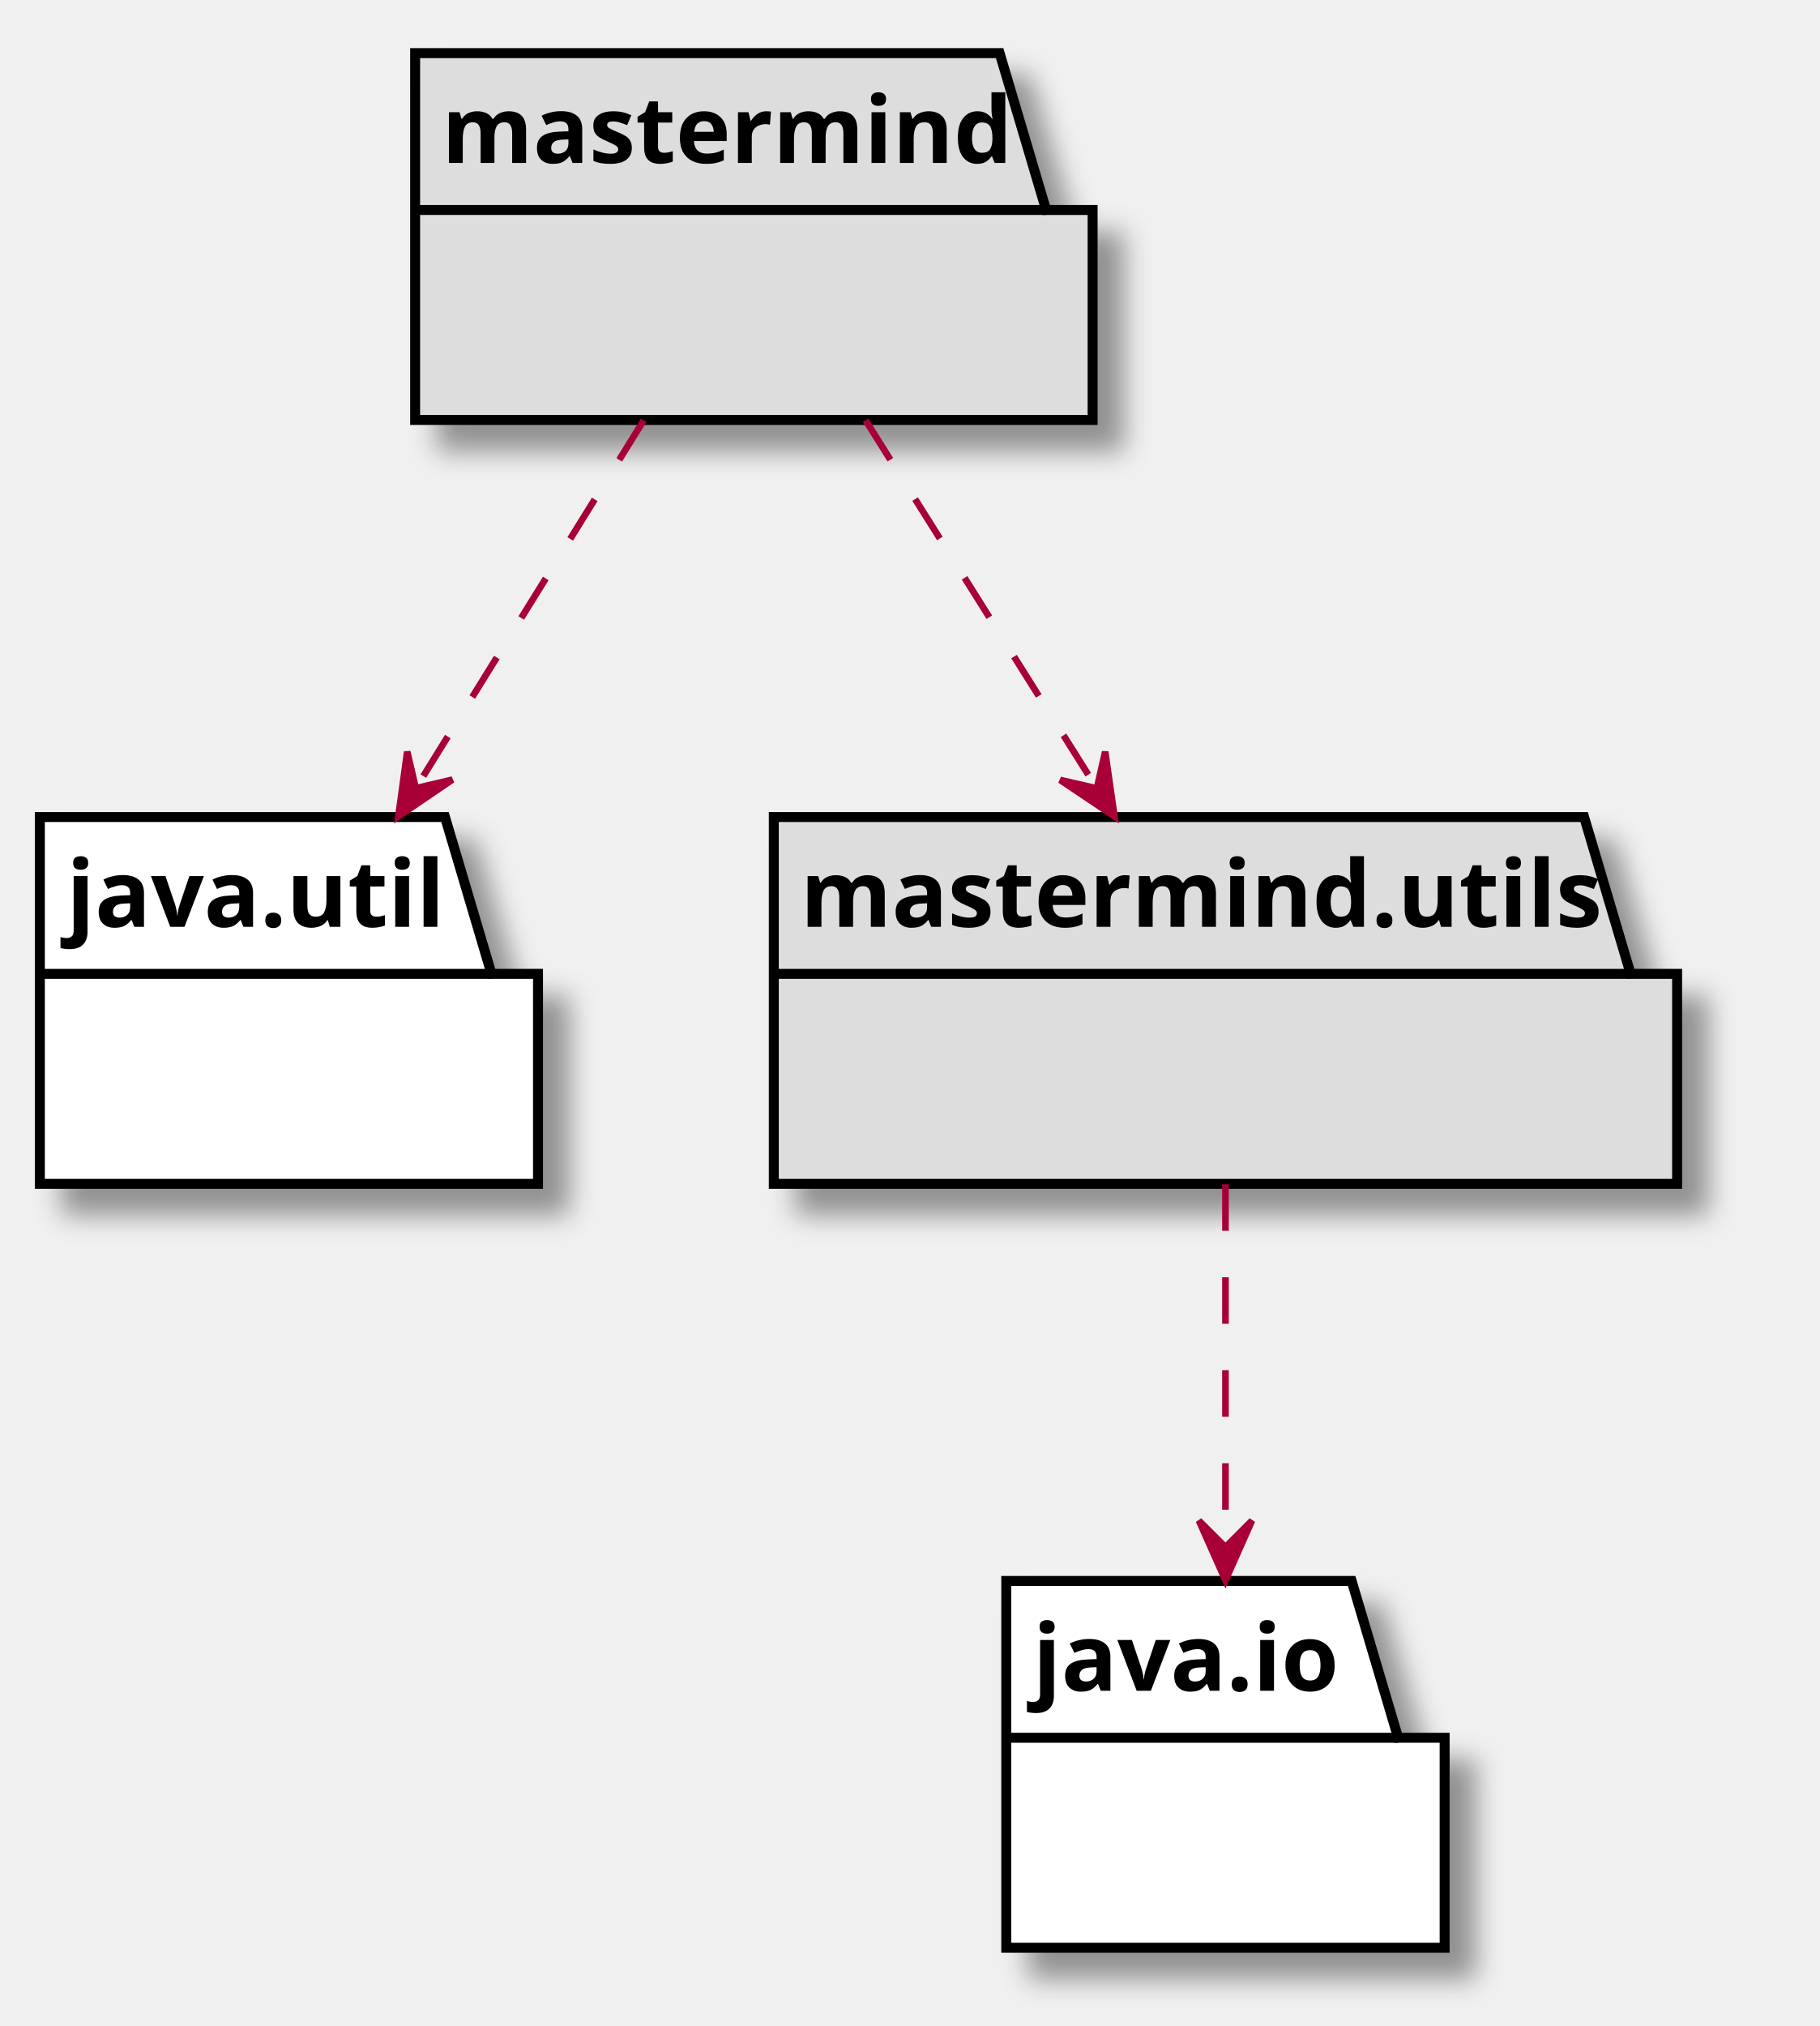
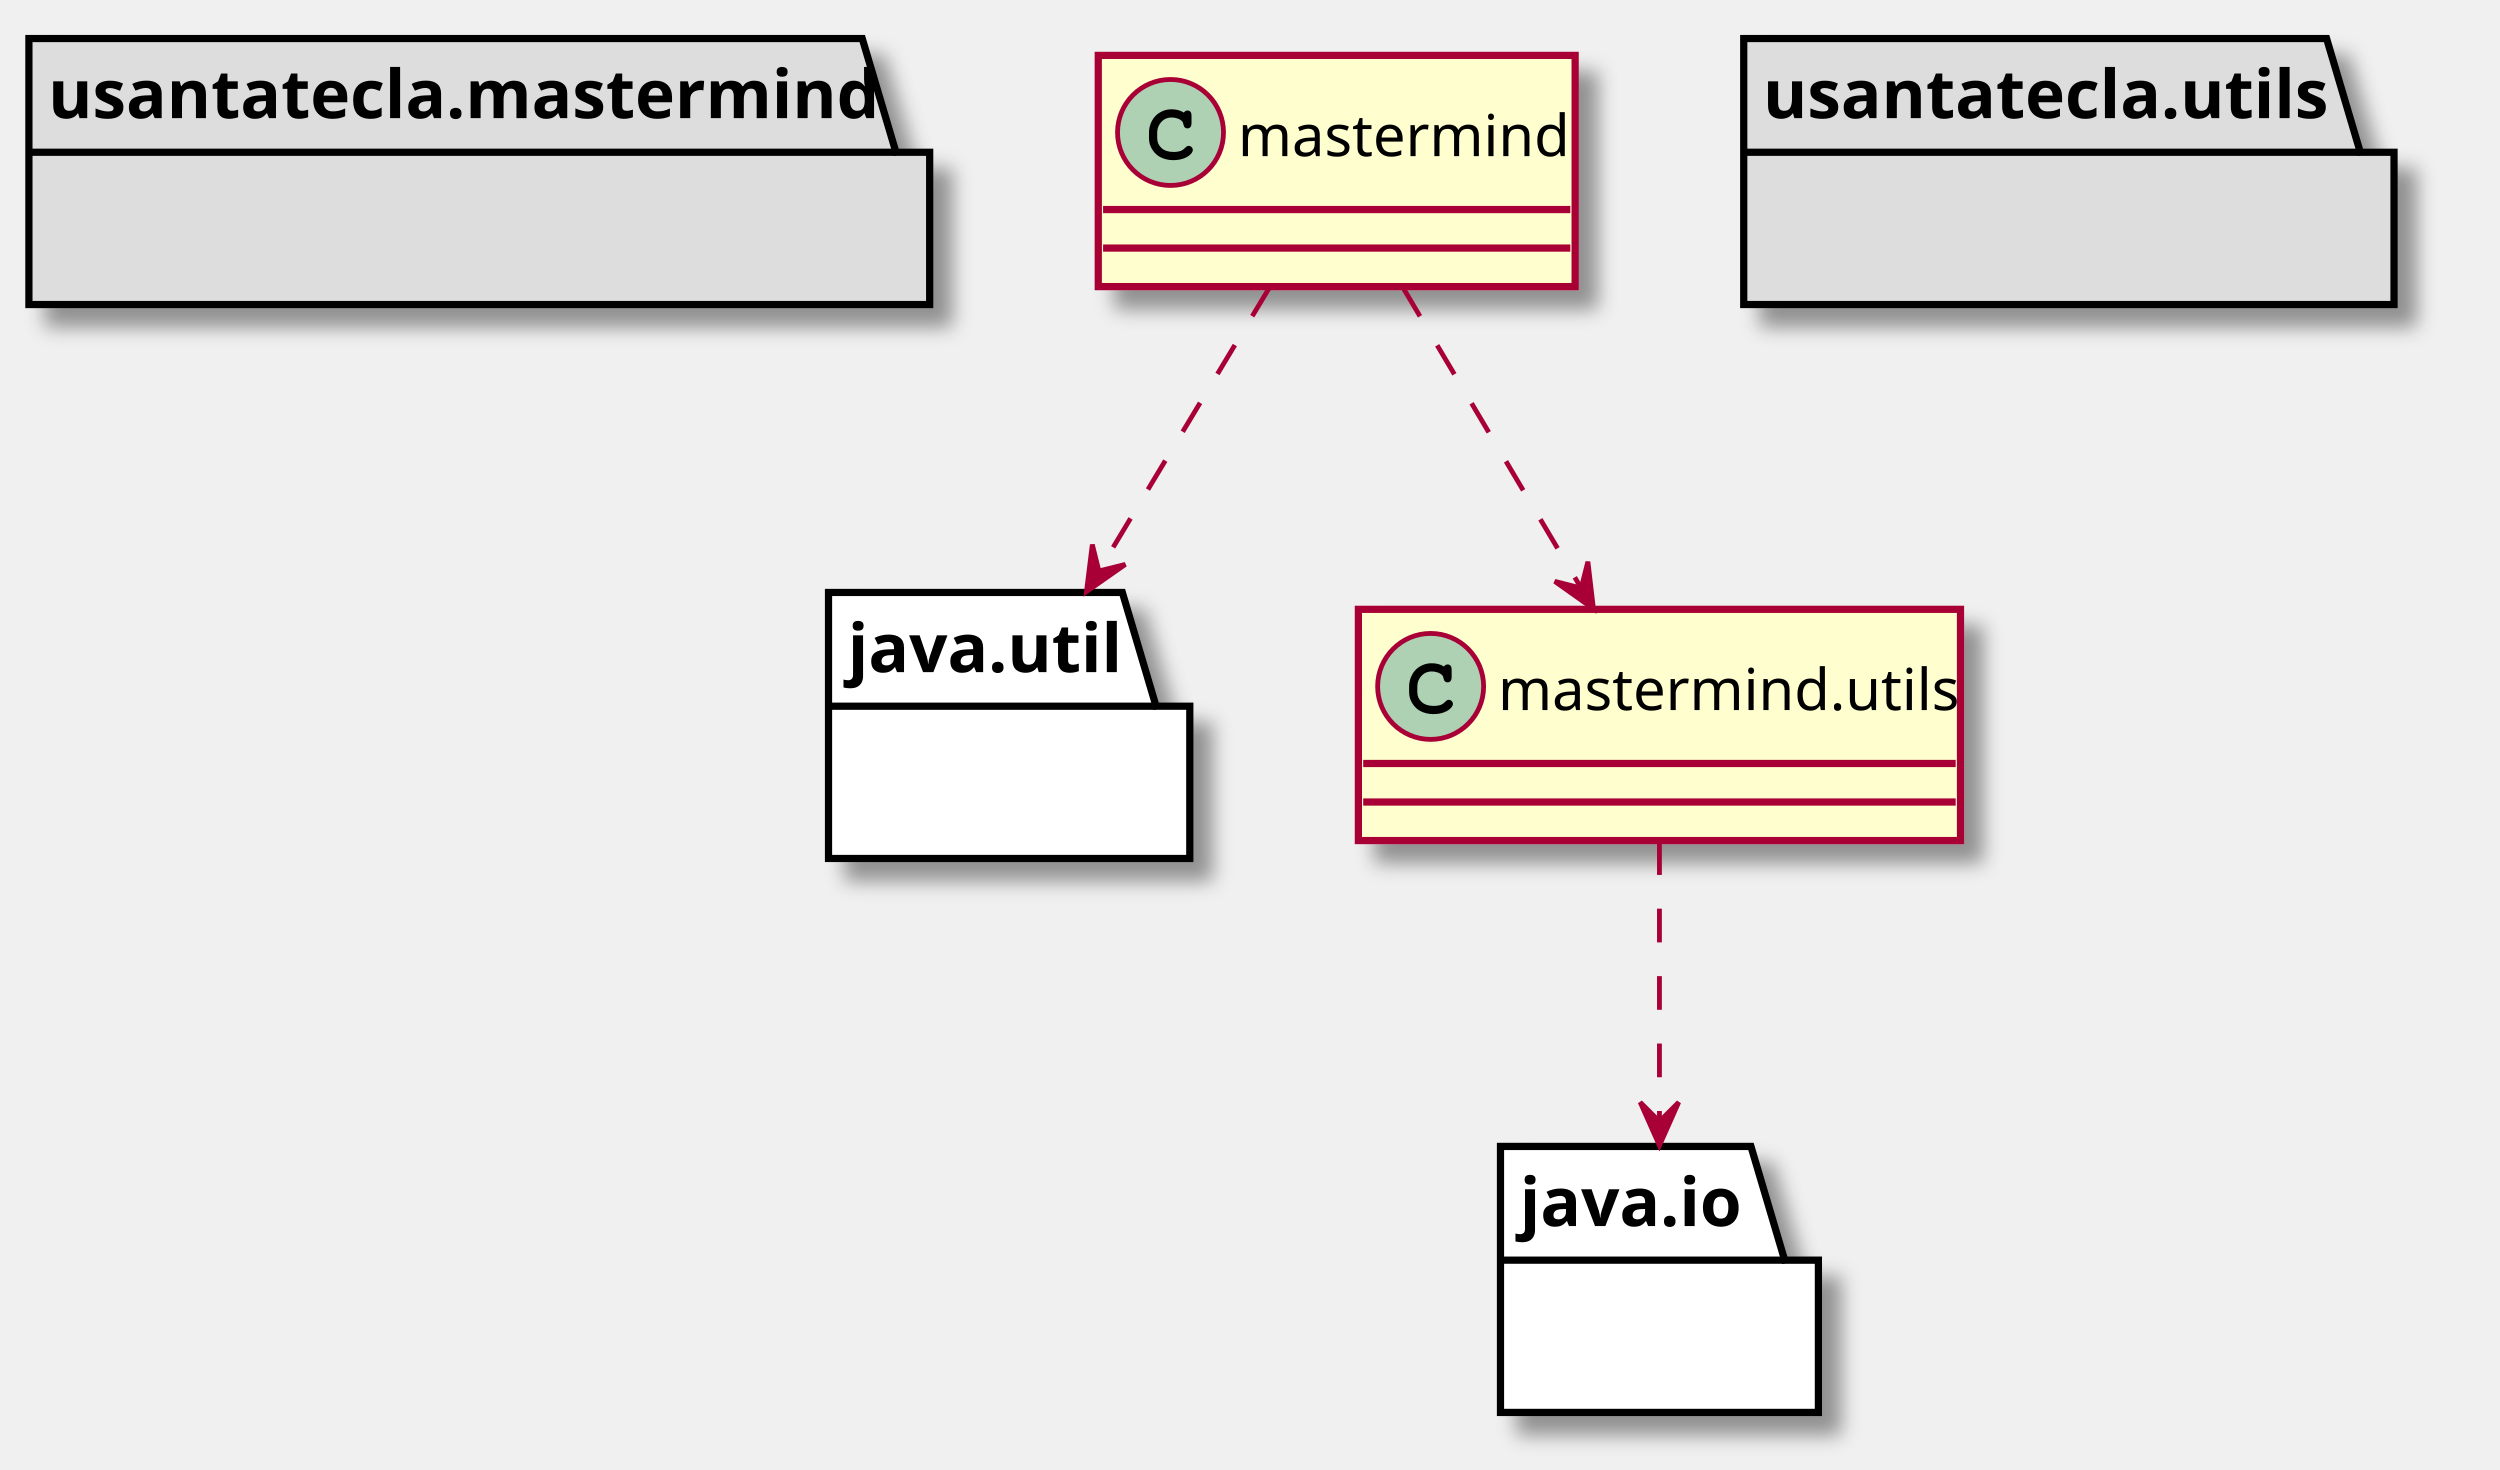
- <svg xmlns="http://www.w3.org/2000/svg" contentScriptType="application/ecmascript" contentStyleType="text/css" height="305px" preserveAspectRatio="none" style="width:274px;height:305px;" version="1.1" viewBox="0 0 274 305" width="274px" zoomAndPan="magnify">
+ <svg xmlns="http://www.w3.org/2000/svg" contentScriptType="application/ecmascript" contentStyleType="text/css" height="305px" preserveAspectRatio="none" style="width:519px;height:305px;" version="1.1" viewBox="0 0 519 305" width="519px" zoomAndPan="magnify">
  <defs>
-     <filter height="300%" id="fd4huzbub7i3h" width="300%" x="-1" y="-1">
+     <filter height="300%" id="fg7ndxcr0p7hl" width="300%" x="-1" y="-1">
      <feGaussianBlur result="blurOut" stdDeviation="2.0" />
      <feColorMatrix in="blurOut" result="blurOut2" type="matrix" values="0 0 0 0 0 0 0 0 0 0 0 0 0 0 0 0 0 0 .4 0" />
      <feOffset dx="4.0" dy="4.0" in="blurOut2" result="blurOut3" />
      <feBlend in="SourceGraphic" in2="blurOut3" mode="normal" />
    </filter>
  </defs>
  <g>
-     <polygon fill="#DDDDDD" filter="url(#fd4huzbub7i3h)" points="62.5,8,150.5,8,157.5,31.609,164.5,31.609,164.5,63.219,62.5,63.219,62.5,8" style="stroke: #000000; stroke-width: 1.5;" />
-     <line style="stroke: #000000; stroke-width: 1.5;" x1="62.5" x2="157.5" y1="31.609" y2="31.609" />
-     <text fill="#000000" font-family="sans-serif" font-size="14" font-weight="bold" lengthAdjust="spacingAndGlyphs" textLength="82" x="66.5" y="24.533">mastermind</text>
-     <polygon fill="#FFFFFF" filter="url(#fd4huzbub7i3h)" points="6,123,67,123,74,146.609,81,146.609,81,178.219,6,178.219,6,123" style="stroke: #000000; stroke-width: 1.5;" />
-     <line style="stroke: #000000; stroke-width: 1.5;" x1="6" x2="74" y1="146.609" y2="146.609" />
-     <text fill="#000000" font-family="sans-serif" font-size="14" font-weight="bold" lengthAdjust="spacingAndGlyphs" textLength="55" x="10" y="139.533">java.util</text>
-     <polygon fill="#DDDDDD" filter="url(#fd4huzbub7i3h)" points="116.5,123,238.5,123,245.5,146.609,252.5,146.609,252.5,178.219,116.5,178.219,116.5,123" style="stroke: #000000; stroke-width: 1.5;" />
-     <line style="stroke: #000000; stroke-width: 1.5;" x1="116.5" x2="245.5" y1="146.609" y2="146.609" />
-     <text fill="#000000" font-family="sans-serif" font-size="14" font-weight="bold" lengthAdjust="spacingAndGlyphs" textLength="116" x="120.5" y="139.533">mastermind.utils</text>
-     <polygon fill="#FFFFFF" filter="url(#fd4huzbub7i3h)" points="151.5,238,203.5,238,210.5,261.609,217.5,261.609,217.5,293.219,151.5,293.219,151.5,238" style="stroke: #000000; stroke-width: 1.5;" />
-     <line style="stroke: #000000; stroke-width: 1.5;" x1="151.5" x2="210.5" y1="261.609" y2="261.609" />
-     <text fill="#000000" font-family="sans-serif" font-size="14" font-weight="bold" lengthAdjust="spacingAndGlyphs" textLength="46" x="155.5" y="254.533">java.io</text>
-     <path d="M96.911,63.279 C86.624,79.885 73.371,101.279 62.64,118.602 " fill="none" id="mastermind-java.util" style="stroke: #A80036; stroke-width: 1.0; stroke-dasharray: 7.0,7.0;" />
-     <polygon fill="#A80036" points="59.97,122.913,68.11,117.368,62.603,118.662,61.309,113.156,59.97,122.913" style="stroke: #A80036; stroke-width: 1.0;" />
-     <path d="M130.326,63.279 C140.76,79.885 154.202,101.279 165.086,118.602 " fill="none" id="mastermind-mastermind.utils" style="stroke: #A80036; stroke-width: 1.0; stroke-dasharray: 7.0,7.0;" />
-     <polygon fill="#A80036" points="167.795,122.913,166.393,113.164,165.135,118.68,159.619,117.421,167.795,122.913" style="stroke: #A80036; stroke-width: 1.0;" />
-     <path d="M184.5,178.279 C184.5,194.604 184.5,215.556 184.5,232.718 " fill="none" id="mastermind.utils-java.io" style="stroke: #A80036; stroke-width: 1.0; stroke-dasharray: 7.0,7.0;" />
-     <polygon fill="#A80036" points="184.5,237.913,188.5,228.913,184.5,232.913,180.5,228.913,184.5,237.913" style="stroke: #A80036; stroke-width: 1.0;" />
+     <polygon fill="#DDDDDD" filter="url(#fg7ndxcr0p7hl)" points="6,8,179,8,186,31.609,193,31.609,193,63.219,6,63.219,6,8" style="stroke: #000000; stroke-width: 1.5;" />
+     <line style="stroke: #000000; stroke-width: 1.5;" x1="6" x2="186" y1="31.609" y2="31.609" />
+     <text fill="#000000" font-family="sans-serif" font-size="14" font-weight="bold" lengthAdjust="spacingAndGlyphs" textLength="167" x="10" y="24.533">usantatecla.mastermind</text>
+     <polygon fill="#FFFFFF" filter="url(#fg7ndxcr0p7hl)" points="172,123,233,123,240,146.609,247,146.609,247,178.219,172,178.219,172,123" style="stroke: #000000; stroke-width: 1.5;" />
+     <line style="stroke: #000000; stroke-width: 1.5;" x1="172" x2="240" y1="146.609" y2="146.609" />
+     <text fill="#000000" font-family="sans-serif" font-size="14" font-weight="bold" lengthAdjust="spacingAndGlyphs" textLength="55" x="176" y="139.533">java.util</text>
+     <polygon fill="#DDDDDD" filter="url(#fg7ndxcr0p7hl)" points="362,8,483,8,490,31.609,497,31.609,497,63.219,362,63.219,362,8" style="stroke: #000000; stroke-width: 1.5;" />
+     <line style="stroke: #000000; stroke-width: 1.5;" x1="362" x2="490" y1="31.609" y2="31.609" />
+     <text fill="#000000" font-family="sans-serif" font-size="14" font-weight="bold" lengthAdjust="spacingAndGlyphs" textLength="115" x="366" y="24.533">usantatecla.utils</text>
+     <polygon fill="#FFFFFF" filter="url(#fg7ndxcr0p7hl)" points="311.5,238,363.5,238,370.5,261.609,377.5,261.609,377.5,293.219,311.5,293.219,311.5,238" style="stroke: #000000; stroke-width: 1.5;" />
+     <line style="stroke: #000000; stroke-width: 1.5;" x1="311.5" x2="370.5" y1="261.609" y2="261.609" />
+     <text fill="#000000" font-family="sans-serif" font-size="14" font-weight="bold" lengthAdjust="spacingAndGlyphs" textLength="46" x="315.5" y="254.533">java.io</text>
+     <rect fill="#FEFECE" filter="url(#fg7ndxcr0p7hl)" height="48" id="mastermind" style="stroke: #A80036; stroke-width: 1.5;" width="99" x="228" y="11.5" />
+     <ellipse cx="243" cy="27.5" fill="#ADD1B2" rx="11" ry="11" style="stroke: #A80036; stroke-width: 1.0;" />
+     <path d="M245.766,23.375 Q245.922,23.156 246.109,23.047 Q246.297,22.938 246.516,22.938 Q246.891,22.938 247.125,23.195 Q247.359,23.453 247.359,24.062 L247.359,25.516 Q247.359,26.125 247.125,26.391 Q246.891,26.656 246.516,26.656 Q246.172,26.656 245.969,26.453 Q245.766,26.266 245.656,25.75 Q245.609,25.391 245.422,25.203 Q245.094,24.828 244.484,24.609 Q243.875,24.391 243.25,24.391 Q242.484,24.391 241.852,24.719 Q241.219,25.047 240.727,25.797 Q240.234,26.547 240.234,27.578 L240.234,28.672 Q240.234,29.906 241.125,30.727 Q242.016,31.547 243.609,31.547 Q244.547,31.547 245.203,31.297 Q245.594,31.141 246.016,30.703 Q246.281,30.438 246.43,30.359 Q246.578,30.281 246.781,30.281 Q247.109,30.281 247.367,30.539 Q247.625,30.797 247.625,31.141 Q247.625,31.484 247.281,31.891 Q246.781,32.469 245.984,32.797 Q244.906,33.25 243.609,33.25 Q242.094,33.25 240.891,32.625 Q239.906,32.125 239.219,31.055 Q238.531,29.984 238.531,28.703 L238.531,27.547 Q238.531,26.219 239.148,25.07 Q239.766,23.922 240.859,23.305 Q241.953,22.688 243.188,22.688 Q243.922,22.688 244.57,22.852 Q245.219,23.016 245.766,23.375 Z " />
+     <text fill="#000000" font-family="sans-serif" font-size="12" lengthAdjust="spacingAndGlyphs" textLength="67" x="257" y="32.41">mastermind</text>
+     <line style="stroke: #A80036; stroke-width: 1.5;" x1="229" x2="326" y1="43.5" y2="43.5" />
+     <line style="stroke: #A80036; stroke-width: 1.5;" x1="229" x2="326" y1="51.5" y2="51.5" />
+     <rect fill="#FEFECE" filter="url(#fg7ndxcr0p7hl)" height="48" id="mastermind.utils" style="stroke: #A80036; stroke-width: 1.5;" width="125" x="282" y="126.5" />
+     <ellipse cx="297" cy="142.5" fill="#ADD1B2" rx="11" ry="11" style="stroke: #A80036; stroke-width: 1.0;" />
+     <path d="M299.766,138.375 Q299.922,138.156 300.109,138.047 Q300.297,137.938 300.516,137.938 Q300.891,137.938 301.125,138.195 Q301.359,138.453 301.359,139.062 L301.359,140.516 Q301.359,141.125 301.125,141.391 Q300.891,141.656 300.516,141.656 Q300.172,141.656 299.969,141.453 Q299.766,141.266 299.656,140.75 Q299.609,140.391 299.422,140.203 Q299.094,139.828 298.484,139.609 Q297.875,139.391 297.25,139.391 Q296.484,139.391 295.852,139.719 Q295.219,140.047 294.727,140.797 Q294.234,141.547 294.234,142.578 L294.234,143.672 Q294.234,144.906 295.125,145.727 Q296.016,146.547 297.609,146.547 Q298.547,146.547 299.203,146.297 Q299.594,146.141 300.016,145.703 Q300.281,145.438 300.43,145.359 Q300.578,145.281 300.781,145.281 Q301.109,145.281 301.367,145.539 Q301.625,145.797 301.625,146.141 Q301.625,146.484 301.281,146.891 Q300.781,147.469 299.984,147.797 Q298.906,148.25 297.609,148.25 Q296.094,148.25 294.891,147.625 Q293.906,147.125 293.219,146.055 Q292.531,144.984 292.531,143.703 L292.531,142.547 Q292.531,141.219 293.148,140.07 Q293.766,138.922 294.859,138.305 Q295.953,137.688 297.188,137.688 Q297.922,137.688 298.57,137.852 Q299.219,138.016 299.766,138.375 Z " />
+     <text fill="#000000" font-family="sans-serif" font-size="12" lengthAdjust="spacingAndGlyphs" textLength="93" x="311" y="147.41">mastermind.utils</text>
+     <line style="stroke: #A80036; stroke-width: 1.5;" x1="283" x2="406" y1="158.5" y2="158.5" />
+     <line style="stroke: #A80036; stroke-width: 1.5;" x1="283" x2="406" y1="166.5" y2="166.5" />
+     <path d="M263.575,59.64 C253.402,76.545 239.493,99.658 228.33,118.21 " fill="none" id="mastermind-java.util" style="stroke: #A80036; stroke-width: 1.0; stroke-dasharray: 7.0,7.0;" />
+     <polygon fill="#A80036" points="225.554,122.821,233.621,117.171,228.131,118.536,226.766,113.047,225.554,122.821" style="stroke: #A80036; stroke-width: 1.0;" />
+     <path d="M291.22,59.64 C301.879,77.616 316.7,102.613 328.005,121.679 " fill="none" id="mastermind-mastermind.utils" style="stroke: #A80036; stroke-width: 1.0; stroke-dasharray: 7.0,7.0;" />
+     <polygon fill="#A80036" points="330.798,126.391,329.648,116.609,328.248,122.09,322.767,120.69,330.798,126.391" style="stroke: #A80036; stroke-width: 1.0;" />
+     <path d="M344.5,174.64 C344.5,191.402 344.5,214.267 344.5,232.737 " fill="none" id="mastermind.utils-java.io" style="stroke: #A80036; stroke-width: 1.0; stroke-dasharray: 7.0,7.0;" />
+     <polygon fill="#A80036" points="344.5,237.821,348.5,228.821,344.5,232.821,340.5,228.821,344.5,237.821" style="stroke: #A80036; stroke-width: 1.0;" />
  </g>
</svg>
